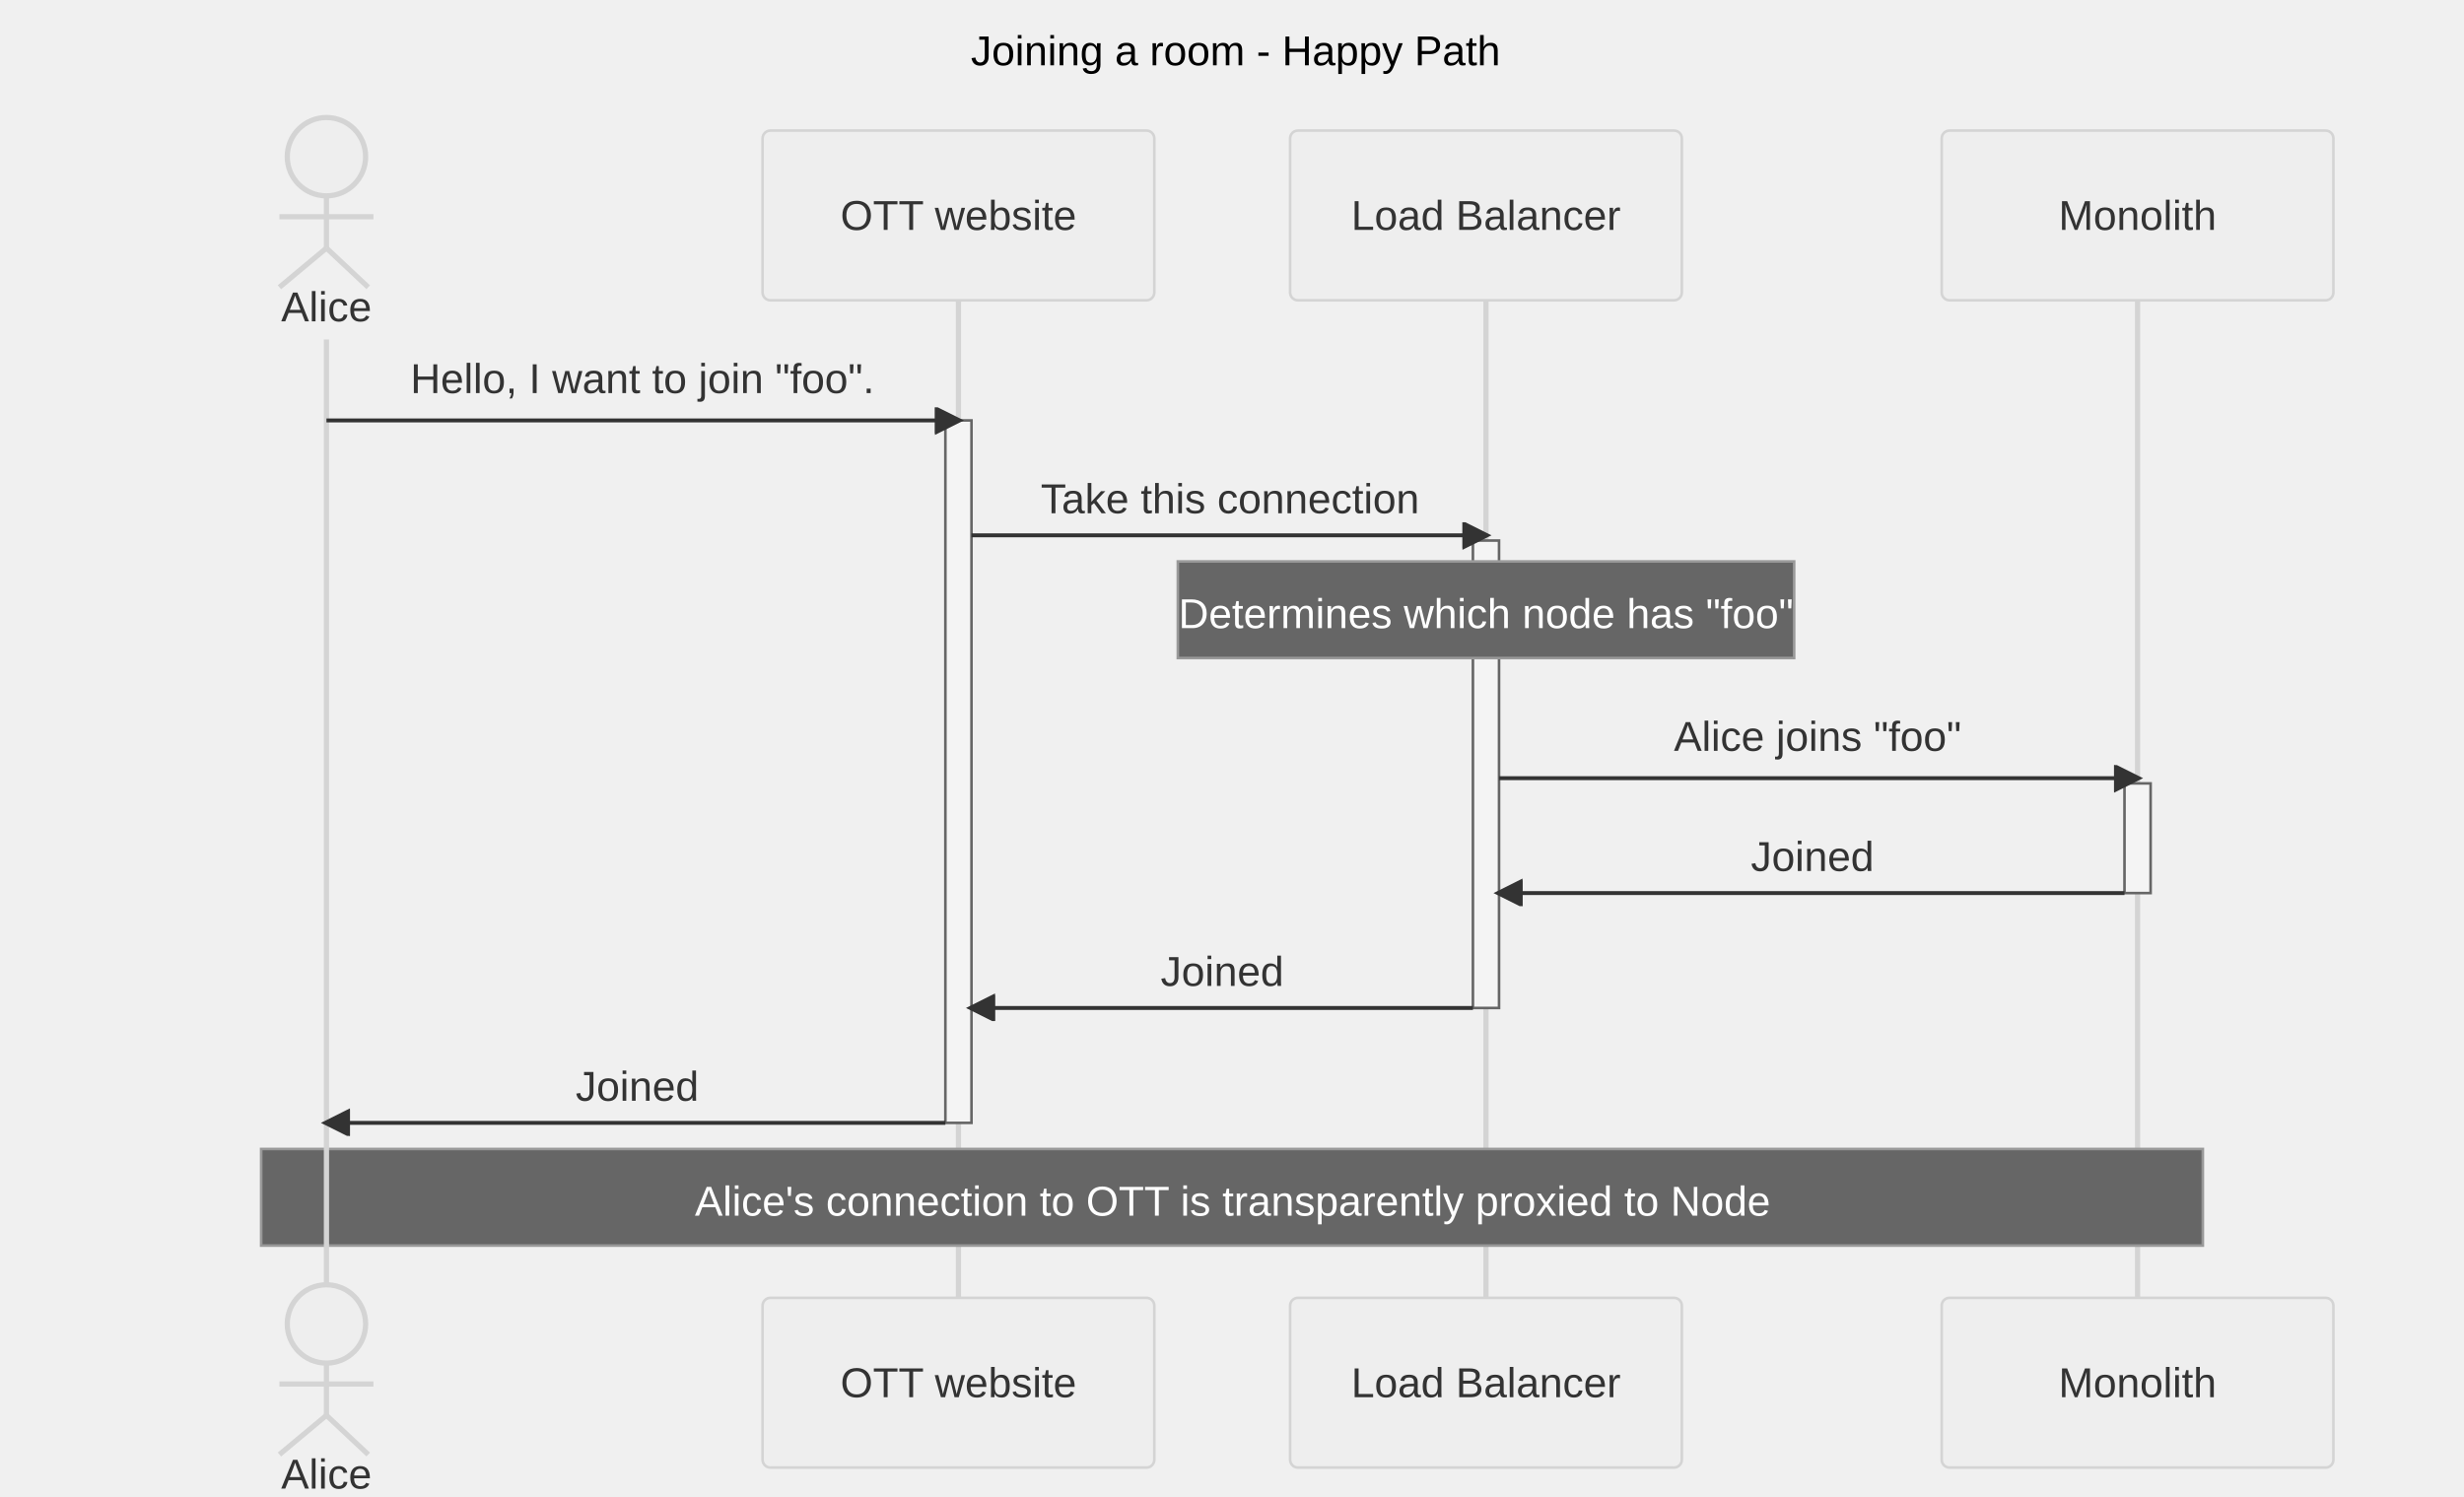
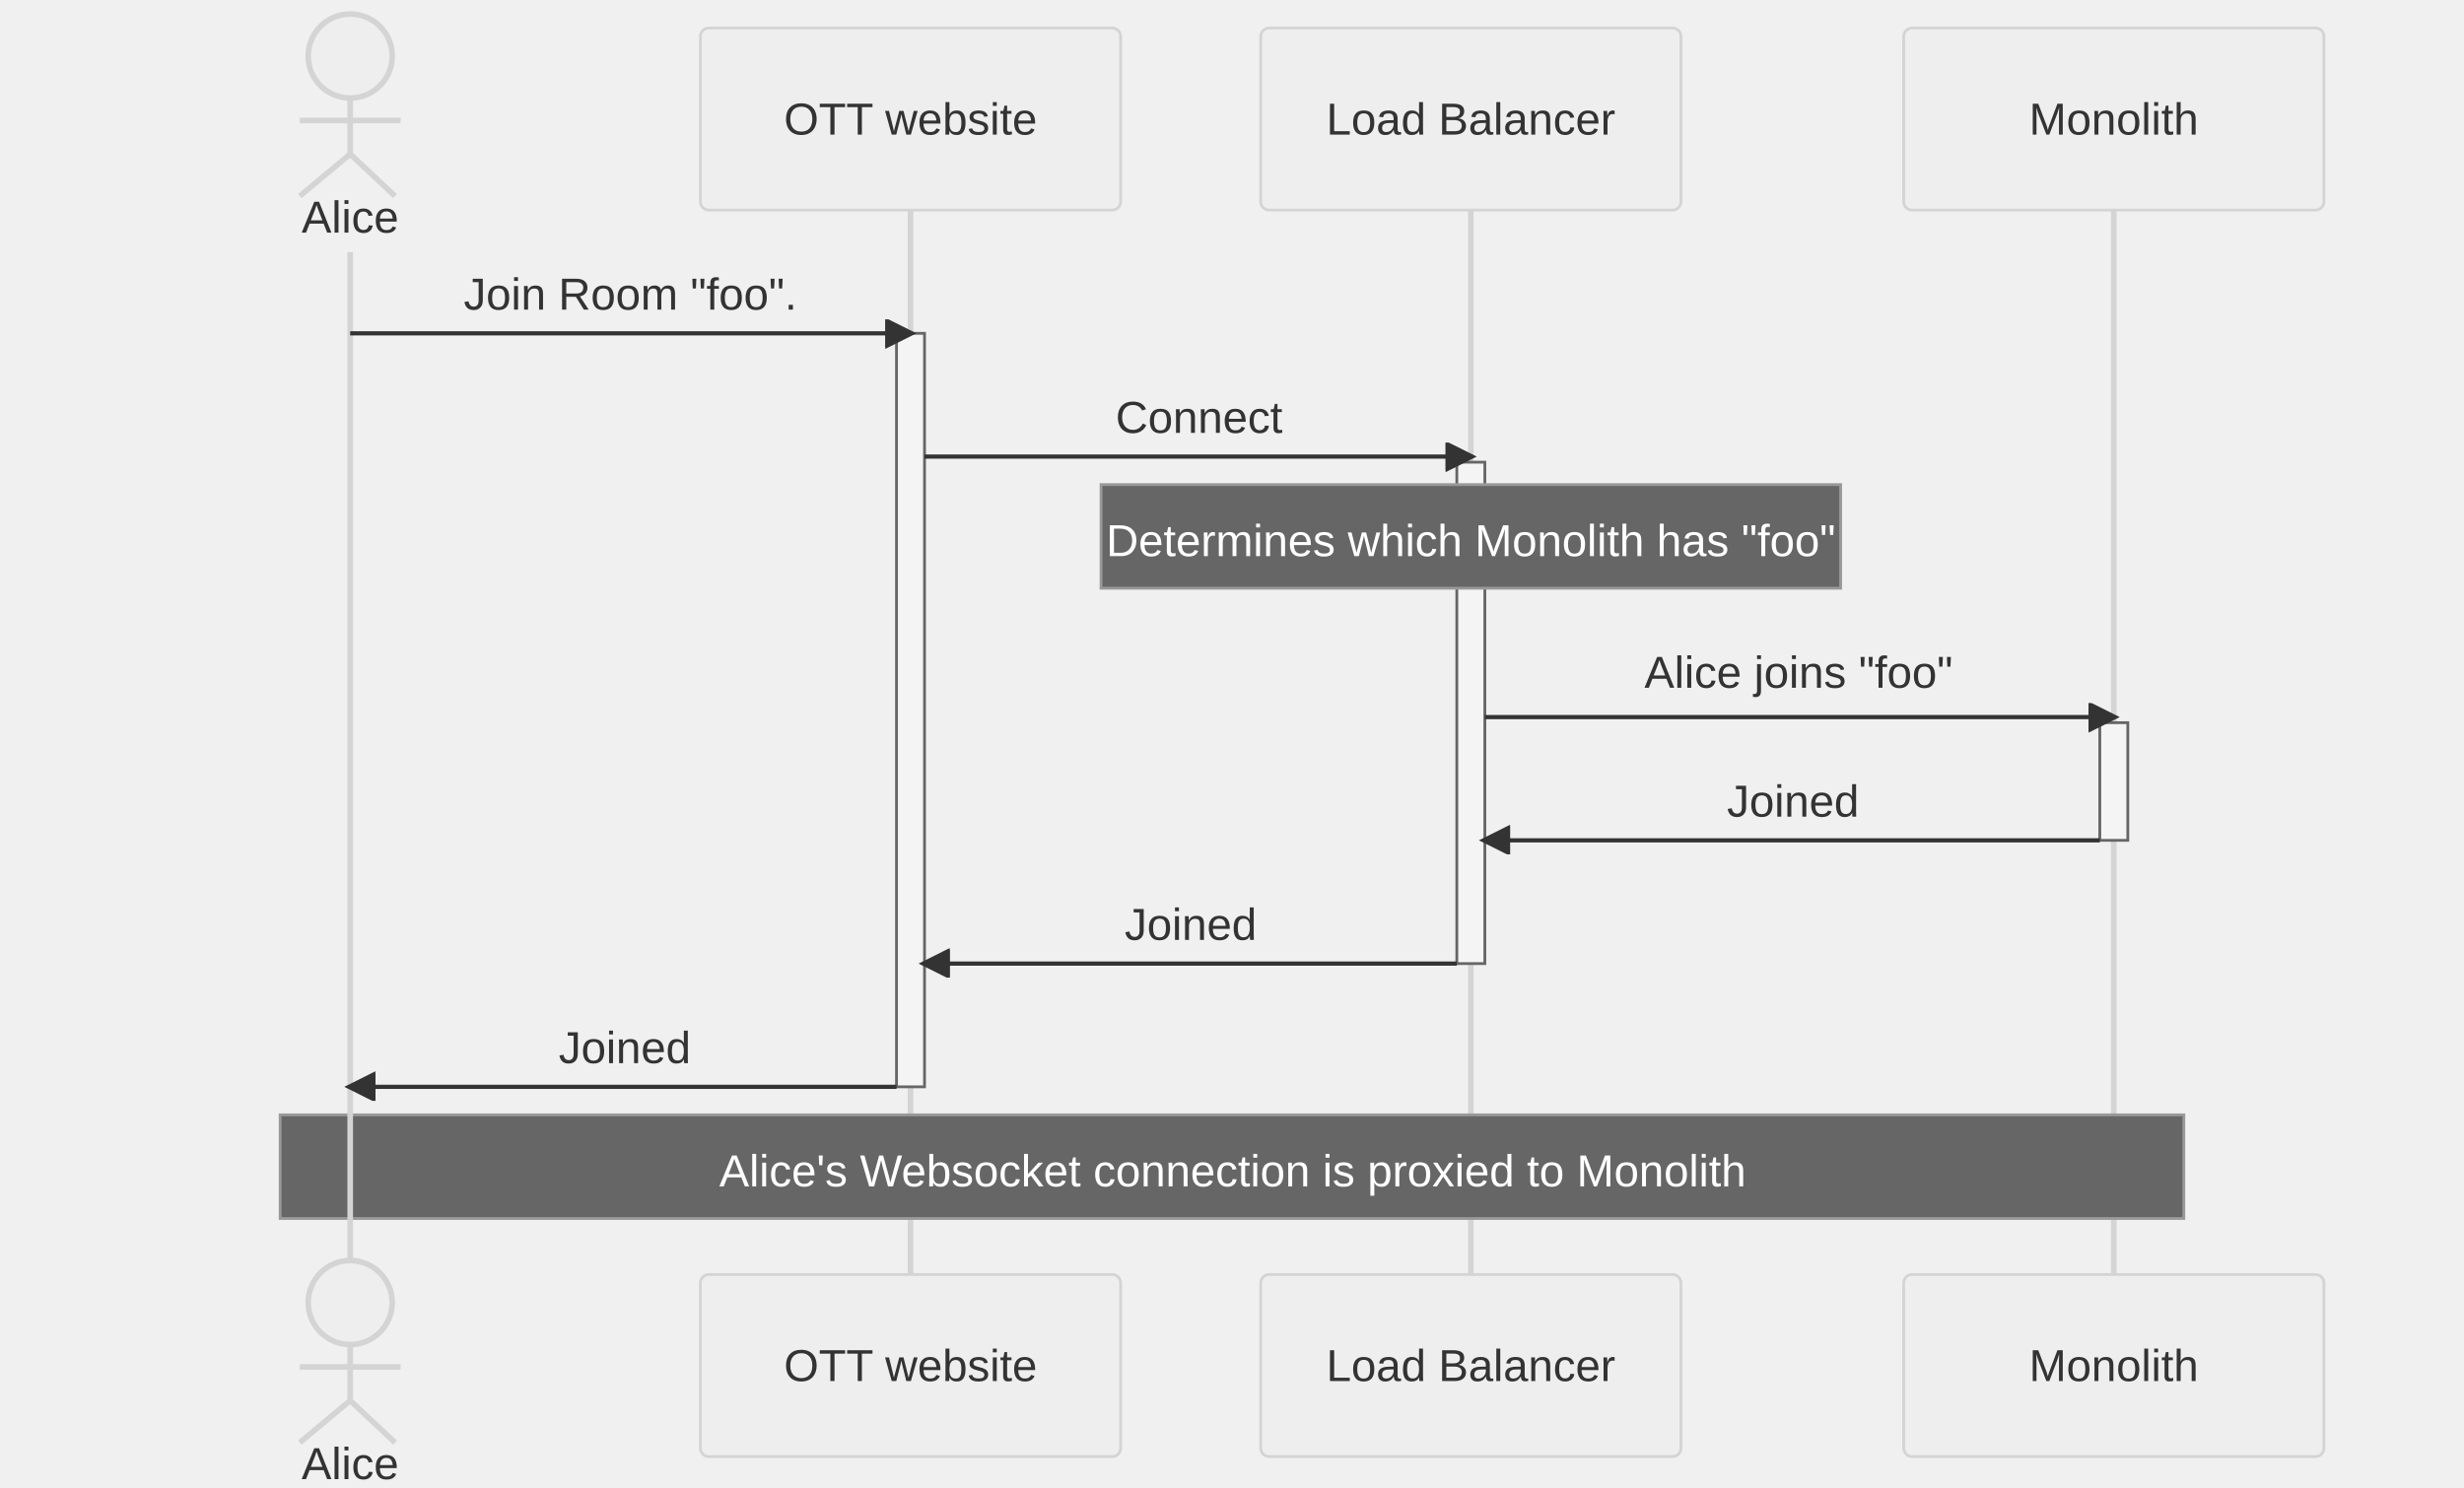
- <svg xmlns="http://www.w3.org/2000/svg" aria-labelledby="chart-title-my-svg" aria-roledescription="sequence" role="graphics-document document" viewBox="-50 -50 943.5 573" style="max-width: 943.5px; background-color: white;" width="100%" id="my-svg">
+ <svg xmlns="http://www.w3.org/2000/svg" aria-roledescription="sequence" role="graphics-document document" viewBox="-50 -10 879.5 531" style="max-width: 879.5px; background-color: white;" width="100%" id="my-svg">
  <g>
-     <rect class="actor" ry="3" rx="3" height="65" width="150" stroke="#666" fill="#eaeaea" y="447" x="693.5" />
-     <text style="text-anchor: middle; font-size: 16px; font-weight: 400;" class="actor" alignment-baseline="central" dominant-baseline="central" y="479.5" x="768.5">
-       <tspan dy="0" x="768.5">Monolith</tspan>
+     <rect class="actor" ry="3" rx="3" height="65" width="150" stroke="#666" fill="#eaeaea" y="445" x="629.5" />
+     <text style="text-anchor: middle; font-size: 16px; font-weight: 400;" class="actor" alignment-baseline="central" dominant-baseline="central" y="477.5" x="704.5">
+       <tspan dy="0" x="704.5">Monolith</tspan>
    </text>
  </g>
  <g>
-     <rect class="actor" ry="3" rx="3" height="65" width="150" stroke="#666" fill="#eaeaea" y="447" x="444" />
-     <text style="text-anchor: middle; font-size: 16px; font-weight: 400;" class="actor" alignment-baseline="central" dominant-baseline="central" y="479.5" x="519">
-       <tspan dy="0" x="519">Load Balancer</tspan>
+     <rect class="actor" ry="3" rx="3" height="65" width="150" stroke="#666" fill="#eaeaea" y="445" x="400" />
+     <text style="text-anchor: middle; font-size: 16px; font-weight: 400;" class="actor" alignment-baseline="central" dominant-baseline="central" y="477.5" x="475">
+       <tspan dy="0" x="475">Load Balancer</tspan>
    </text>
  </g>
  <g>
-     <rect class="actor" ry="3" rx="3" height="65" width="150" stroke="#666" fill="#eaeaea" y="447" x="242" />
-     <text style="text-anchor: middle; font-size: 16px; font-weight: 400;" class="actor" alignment-baseline="central" dominant-baseline="central" y="479.5" x="317">
-       <tspan dy="0" x="317">OTT website</tspan>
+     <rect class="actor" ry="3" rx="3" height="65" width="150" stroke="#666" fill="#eaeaea" y="445" x="200" />
+     <text style="text-anchor: middle; font-size: 16px; font-weight: 400;" class="actor" alignment-baseline="central" dominant-baseline="central" y="477.5" x="275">
+       <tspan dy="0" x="275">OTT website</tspan>
    </text>
  </g>
  <g>
-     <line stroke="#999" stroke-width="0.5px" class="200" y2="447" x2="768.5" y1="5" x1="768.5" id="actor3" />
+     <line stroke="#999" stroke-width="0.5px" class="200" y2="445" x2="704.5" y1="5" x1="704.5" id="actor3" />
    <g id="root-3">
-       <rect class="actor" ry="3" rx="3" height="65" width="150" stroke="#666" fill="#eaeaea" y="0" x="693.5" />
-       <text style="text-anchor: middle; font-size: 16px; font-weight: 400;" class="actor" alignment-baseline="central" dominant-baseline="central" y="32.5" x="768.5">
-         <tspan dy="0" x="768.5">Monolith</tspan>
+       <rect class="actor" ry="3" rx="3" height="65" width="150" stroke="#666" fill="#eaeaea" y="0" x="629.5" />
+       <text style="text-anchor: middle; font-size: 16px; font-weight: 400;" class="actor" alignment-baseline="central" dominant-baseline="central" y="32.5" x="704.5">
+         <tspan dy="0" x="704.5">Monolith</tspan>
      </text>
    </g>
  </g>
  <g>
-     <line stroke="#999" stroke-width="0.5px" class="200" y2="447" x2="519" y1="5" x1="519" id="actor2" />
+     <line stroke="#999" stroke-width="0.5px" class="200" y2="445" x2="475" y1="5" x1="475" id="actor2" />
    <g id="root-2">
-       <rect class="actor" ry="3" rx="3" height="65" width="150" stroke="#666" fill="#eaeaea" y="0" x="444" />
-       <text style="text-anchor: middle; font-size: 16px; font-weight: 400;" class="actor" alignment-baseline="central" dominant-baseline="central" y="32.5" x="519">
-         <tspan dy="0" x="519">Load Balancer</tspan>
+       <rect class="actor" ry="3" rx="3" height="65" width="150" stroke="#666" fill="#eaeaea" y="0" x="400" />
+       <text style="text-anchor: middle; font-size: 16px; font-weight: 400;" class="actor" alignment-baseline="central" dominant-baseline="central" y="32.5" x="475">
+         <tspan dy="0" x="475">Load Balancer</tspan>
      </text>
    </g>
  </g>
  <g>
-     <line stroke="#999" stroke-width="0.5px" class="200" y2="447" x2="317" y1="5" x1="317" id="actor1" />
+     <line stroke="#999" stroke-width="0.5px" class="200" y2="445" x2="275" y1="5" x1="275" id="actor1" />
    <g id="root-1">
-       <rect class="actor" ry="3" rx="3" height="65" width="150" stroke="#666" fill="#eaeaea" y="0" x="242" />
-       <text style="text-anchor: middle; font-size: 16px; font-weight: 400;" class="actor" alignment-baseline="central" dominant-baseline="central" y="32.5" x="317">
-         <tspan dy="0" x="317">OTT website</tspan>
+       <rect class="actor" ry="3" rx="3" height="65" width="150" stroke="#666" fill="#eaeaea" y="0" x="200" />
+       <text style="text-anchor: middle; font-size: 16px; font-weight: 400;" class="actor" alignment-baseline="central" dominant-baseline="central" y="32.5" x="275">
+         <tspan dy="0" x="275">OTT website</tspan>
      </text>
    </g>
  </g>
  <style>#my-svg{font-family:"trebuchet ms",verdana,arial,sans-serif;font-size:16px;fill:#000000;}#my-svg .error-icon{fill:#552222;}#my-svg .error-text{fill:#552222;stroke:#552222;}#my-svg .edge-thickness-normal{stroke-width:2px;}#my-svg .edge-thickness-thick{stroke-width:3.5px;}#my-svg .edge-pattern-solid{stroke-dasharray:0;}#my-svg .edge-pattern-dashed{stroke-dasharray:3;}#my-svg .edge-pattern-dotted{stroke-dasharray:2;}#my-svg .marker{fill:#666;stroke:#666;}#my-svg .marker.cross{stroke:#666;}#my-svg svg{font-family:"trebuchet ms",verdana,arial,sans-serif;font-size:16px;}#my-svg .actor{stroke:hsl(0, 0%, 83%);fill:#eee;}#my-svg text.actor&gt;tspan{fill:#333;stroke:none;}#my-svg .actor-line{stroke:#666;}#my-svg .messageLine0{stroke-width:1.5;stroke-dasharray:none;stroke:#333;}#my-svg .messageLine1{stroke-width:1.5;stroke-dasharray:2,2;stroke:#333;}#my-svg #arrowhead path{fill:#333;stroke:#333;}#my-svg .sequenceNumber{fill:white;}#my-svg #sequencenumber{fill:#333;}#my-svg #crosshead path{fill:#333;stroke:#333;}#my-svg .messageText{fill:#333;stroke:none;}#my-svg .labelBox{stroke:hsl(0, 0%, 83%);fill:#eee;}#my-svg .labelText,#my-svg .labelText&gt;tspan{fill:#333;stroke:none;}#my-svg .loopText,#my-svg .loopText&gt;tspan{fill:#333;stroke:none;}#my-svg .loopLine{stroke-width:2px;stroke-dasharray:2,2;stroke:hsl(0, 0%, 83%);fill:hsl(0, 0%, 83%);}#my-svg .note{stroke:#999;fill:#666;}#my-svg .noteText,#my-svg .noteText&gt;tspan{fill:#fff;stroke:none;}#my-svg .activation0{fill:#f4f4f4;stroke:#666;}#my-svg .activation1{fill:#f4f4f4;stroke:#666;}#my-svg .activation2{fill:#f4f4f4;stroke:#666;}#my-svg .actorPopupMenu{position:absolute;}#my-svg .actorPopupMenuPanel{position:absolute;fill:#eee;box-shadow:0px 8px 16px 0px rgba(0,0,0,0.2);filter:drop-shadow(3px 5px 2px rgb(0 0 0 / 0.4));}#my-svg .actor-man line{stroke:hsl(0, 0%, 83%);fill:#eee;}#my-svg .actor-man circle,#my-svg line{stroke:hsl(0, 0%, 83%);fill:#eee;stroke-width:2px;}#my-svg :root{--mermaid-font-family:"trebuchet ms",verdana,arial,sans-serif;}</style>
  <g />
  <defs>
    <symbol height="24" width="24" id="computer">
      <path d="M2 2v13h20v-13h-20zm18 11h-16v-9h16v9zm-10.228 6l.466-1h3.524l.467 1h-4.457zm14.228 3h-24l2-6h2.104l-1.33 4h18.45l-1.297-4h2.073l2 6zm-5-10h-14v-7h14v7z" transform="scale(.5)" />
    </symbol>
  </defs>
  <defs>
    <symbol clip-rule="evenodd" fill-rule="evenodd" id="database">
      <path d="M12.258.001l.256.004.255.005.253.008.251.01.249.012.247.015.246.016.242.019.241.02.239.023.236.024.233.027.231.028.229.031.225.032.223.034.22.036.217.038.214.04.211.041.208.043.205.045.201.046.198.048.194.05.191.051.187.053.183.054.18.056.175.057.172.059.168.06.163.061.16.063.155.064.15.066.074.033.073.033.071.034.07.034.069.035.068.035.067.035.066.035.064.036.064.036.062.036.06.036.06.037.058.037.058.037.055.038.055.038.053.038.052.038.051.039.05.039.048.039.047.039.045.04.044.04.043.04.041.04.04.041.039.041.037.041.036.041.034.041.033.042.032.042.03.042.029.042.027.042.026.043.024.043.023.043.021.043.02.043.018.044.017.043.015.044.013.044.012.044.011.045.009.044.007.045.006.045.004.045.002.045.001.045v17l-.001.045-.002.045-.004.045-.006.045-.007.045-.009.044-.011.045-.012.044-.013.044-.015.044-.017.043-.018.044-.02.043-.021.043-.023.043-.024.043-.026.043-.027.042-.029.042-.03.042-.032.042-.033.042-.034.041-.036.041-.037.041-.039.041-.04.041-.041.04-.043.04-.044.04-.045.04-.047.039-.048.039-.05.039-.051.039-.052.038-.053.038-.055.038-.055.038-.058.037-.058.037-.06.037-.06.036-.062.036-.064.036-.064.036-.066.035-.067.035-.068.035-.069.035-.07.034-.071.034-.073.033-.074.033-.15.066-.155.064-.16.063-.163.061-.168.06-.172.059-.175.057-.18.056-.183.054-.187.053-.191.051-.194.05-.198.048-.201.046-.205.045-.208.043-.211.041-.214.04-.217.038-.22.036-.223.034-.225.032-.229.031-.231.028-.233.027-.236.024-.239.023-.241.02-.242.019-.246.016-.247.015-.249.012-.251.01-.253.008-.255.005-.256.004-.258.001-.258-.001-.256-.004-.255-.005-.253-.008-.251-.01-.249-.012-.247-.015-.245-.016-.243-.019-.241-.02-.238-.023-.236-.024-.234-.027-.231-.028-.228-.031-.226-.032-.223-.034-.22-.036-.217-.038-.214-.04-.211-.041-.208-.043-.204-.045-.201-.046-.198-.048-.195-.05-.19-.051-.187-.053-.184-.054-.179-.056-.176-.057-.172-.059-.167-.06-.164-.061-.159-.063-.155-.064-.151-.066-.074-.033-.072-.033-.072-.034-.07-.034-.069-.035-.068-.035-.067-.035-.066-.035-.064-.036-.063-.036-.062-.036-.061-.036-.06-.037-.058-.037-.057-.037-.056-.038-.055-.038-.053-.038-.052-.038-.051-.039-.049-.039-.049-.039-.046-.039-.046-.04-.044-.04-.043-.04-.041-.04-.04-.041-.039-.041-.037-.041-.036-.041-.034-.041-.033-.042-.032-.042-.03-.042-.029-.042-.027-.042-.026-.043-.024-.043-.023-.043-.021-.043-.02-.043-.018-.044-.017-.043-.015-.044-.013-.044-.012-.044-.011-.045-.009-.044-.007-.045-.006-.045-.004-.045-.002-.045-.001-.045v-17l.001-.045.002-.045.004-.045.006-.045.007-.045.009-.044.011-.045.012-.044.013-.044.015-.044.017-.043.018-.044.02-.043.021-.043.023-.043.024-.043.026-.043.027-.042.029-.042.03-.042.032-.042.033-.042.034-.041.036-.041.037-.041.039-.041.04-.041.041-.04.043-.04.044-.04.046-.04.046-.039.049-.039.049-.039.051-.039.052-.038.053-.038.055-.038.056-.038.057-.037.058-.037.06-.037.061-.036.062-.036.063-.036.064-.036.066-.035.067-.035.068-.035.069-.035.07-.034.072-.034.072-.033.074-.033.151-.066.155-.064.159-.063.164-.061.167-.06.172-.059.176-.057.179-.056.184-.054.187-.053.19-.051.195-.05.198-.048.201-.046.204-.045.208-.043.211-.041.214-.04.217-.038.22-.036.223-.034.226-.032.228-.031.231-.028.234-.027.236-.024.238-.023.241-.02.243-.019.245-.016.247-.015.249-.012.251-.01.253-.008.255-.005.256-.004.258-.001.258.001zm-9.258 20.499v.01l.001.021.003.021.004.022.005.021.006.022.007.022.009.023.01.022.011.023.012.023.013.023.015.023.016.024.017.023.018.024.019.024.021.024.022.025.023.024.024.025.052.049.056.05.061.051.066.051.07.051.075.051.079.052.084.052.088.052.092.052.097.052.102.051.105.052.11.052.114.051.119.051.123.051.127.05.131.05.135.05.139.048.144.049.147.047.152.047.155.047.16.045.163.045.167.043.171.043.176.041.178.041.183.039.187.039.19.037.194.035.197.035.202.033.204.031.209.03.212.029.216.027.219.025.222.024.226.021.23.02.233.018.236.016.24.015.243.012.246.01.249.008.253.005.256.004.259.001.26-.001.257-.004.254-.005.25-.008.247-.011.244-.012.241-.014.237-.016.233-.018.231-.021.226-.021.224-.024.22-.026.216-.027.212-.028.21-.031.205-.031.202-.034.198-.034.194-.036.191-.037.187-.039.183-.04.179-.04.175-.042.172-.043.168-.044.163-.045.16-.046.155-.046.152-.047.148-.048.143-.049.139-.049.136-.05.131-.05.126-.05.123-.051.118-.052.114-.051.11-.052.106-.052.101-.052.096-.052.092-.052.088-.053.083-.051.079-.052.074-.052.07-.051.065-.051.06-.051.056-.05.051-.05.023-.024.023-.025.021-.024.02-.024.019-.024.018-.024.017-.024.015-.023.014-.024.013-.023.012-.023.01-.023.01-.022.008-.022.006-.022.006-.022.004-.022.004-.021.001-.021.001-.021v-4.127l-.077.055-.08.053-.083.054-.085.053-.087.052-.09.052-.093.051-.095.05-.097.05-.1.049-.102.049-.105.048-.106.047-.109.047-.111.046-.114.045-.115.045-.118.044-.12.043-.122.042-.124.042-.126.041-.128.04-.13.04-.132.038-.134.038-.135.037-.138.037-.139.035-.142.035-.143.034-.144.033-.147.032-.148.031-.15.03-.151.03-.153.029-.154.027-.156.027-.158.026-.159.025-.161.024-.162.023-.163.022-.165.021-.166.02-.167.019-.169.018-.169.017-.171.016-.173.015-.173.014-.175.013-.175.012-.177.011-.178.01-.179.008-.179.008-.181.006-.182.005-.182.004-.184.003-.184.002h-.37l-.184-.002-.184-.003-.182-.004-.182-.005-.181-.006-.179-.008-.179-.008-.178-.01-.176-.011-.176-.012-.175-.013-.173-.014-.172-.015-.171-.016-.17-.017-.169-.018-.167-.019-.166-.02-.165-.021-.163-.022-.162-.023-.161-.024-.159-.025-.157-.026-.156-.027-.155-.027-.153-.029-.151-.03-.15-.03-.148-.031-.146-.032-.145-.033-.143-.034-.141-.035-.14-.035-.137-.037-.136-.037-.134-.038-.132-.038-.13-.04-.128-.04-.126-.041-.124-.042-.122-.042-.12-.044-.117-.043-.116-.045-.113-.045-.112-.046-.109-.047-.106-.047-.105-.048-.102-.049-.1-.049-.097-.05-.095-.05-.093-.052-.09-.051-.087-.052-.085-.053-.083-.054-.08-.054-.077-.054v4.127zm0-5.654v.011l.001.021.003.021.004.021.005.022.006.022.007.022.009.022.01.022.011.023.012.023.013.023.015.024.016.023.017.024.018.024.019.024.021.024.022.024.023.025.024.024.052.05.056.05.061.05.066.051.07.051.075.052.079.051.084.052.088.052.092.052.097.052.102.052.105.052.11.051.114.051.119.052.123.05.127.051.131.05.135.049.139.049.144.048.147.048.152.047.155.046.16.045.163.045.167.044.171.042.176.042.178.04.183.04.187.038.19.037.194.036.197.034.202.033.204.032.209.03.212.028.216.027.219.025.222.024.226.022.23.02.233.018.236.016.24.014.243.012.246.01.249.008.253.006.256.003.259.001.26-.001.257-.003.254-.006.25-.008.247-.01.244-.012.241-.015.237-.016.233-.018.231-.02.226-.022.224-.024.22-.025.216-.027.212-.029.21-.03.205-.032.202-.033.198-.035.194-.036.191-.037.187-.039.183-.039.179-.041.175-.042.172-.043.168-.044.163-.045.16-.045.155-.047.152-.047.148-.048.143-.048.139-.05.136-.049.131-.05.126-.051.123-.051.118-.051.114-.052.11-.052.106-.052.101-.052.096-.052.092-.052.088-.052.083-.052.079-.052.074-.051.07-.052.065-.051.06-.05.056-.051.051-.049.023-.025.023-.024.021-.025.02-.024.019-.024.018-.024.017-.024.015-.023.014-.023.013-.024.012-.022.01-.023.01-.023.008-.022.006-.022.006-.022.004-.021.004-.022.001-.021.001-.021v-4.139l-.077.054-.08.054-.083.054-.085.052-.087.053-.09.051-.093.051-.095.051-.097.05-.1.049-.102.049-.105.048-.106.047-.109.047-.111.046-.114.045-.115.044-.118.044-.12.044-.122.042-.124.042-.126.041-.128.04-.13.039-.132.039-.134.038-.135.037-.138.036-.139.036-.142.035-.143.033-.144.033-.147.033-.148.031-.15.03-.151.03-.153.028-.154.028-.156.027-.158.026-.159.025-.161.024-.162.023-.163.022-.165.021-.166.02-.167.019-.169.018-.169.017-.171.016-.173.015-.173.014-.175.013-.175.012-.177.011-.178.009-.179.009-.179.007-.181.007-.182.005-.182.004-.184.003-.184.002h-.37l-.184-.002-.184-.003-.182-.004-.182-.005-.181-.007-.179-.007-.179-.009-.178-.009-.176-.011-.176-.012-.175-.013-.173-.014-.172-.015-.171-.016-.17-.017-.169-.018-.167-.019-.166-.02-.165-.021-.163-.022-.162-.023-.161-.024-.159-.025-.157-.026-.156-.027-.155-.028-.153-.028-.151-.03-.15-.03-.148-.031-.146-.033-.145-.033-.143-.033-.141-.035-.14-.036-.137-.036-.136-.037-.134-.038-.132-.039-.13-.039-.128-.04-.126-.041-.124-.042-.122-.043-.12-.043-.117-.044-.116-.044-.113-.046-.112-.046-.109-.046-.106-.047-.105-.048-.102-.049-.1-.049-.097-.05-.095-.051-.093-.051-.09-.051-.087-.053-.085-.052-.083-.054-.08-.054-.077-.054v4.139zm0-5.666v.011l.001.02.003.022.004.021.005.022.006.021.007.022.009.023.01.022.011.023.012.023.013.023.015.023.016.024.017.024.018.023.019.024.021.025.022.024.023.024.024.025.052.05.056.05.061.05.066.051.07.051.075.052.079.051.084.052.088.052.092.052.097.052.102.052.105.051.11.052.114.051.119.051.123.051.127.05.131.05.135.05.139.049.144.048.147.048.152.047.155.046.16.045.163.045.167.043.171.043.176.042.178.04.183.04.187.038.19.037.194.036.197.034.202.033.204.032.209.03.212.028.216.027.219.025.222.024.226.021.23.02.233.018.236.017.24.014.243.012.246.01.249.008.253.006.256.003.259.001.26-.001.257-.003.254-.006.25-.008.247-.01.244-.013.241-.014.237-.016.233-.018.231-.02.226-.022.224-.024.22-.025.216-.027.212-.029.21-.03.205-.032.202-.033.198-.035.194-.036.191-.037.187-.039.183-.039.179-.041.175-.042.172-.043.168-.044.163-.045.16-.045.155-.047.152-.047.148-.048.143-.049.139-.049.136-.049.131-.051.126-.05.123-.051.118-.052.114-.051.11-.052.106-.052.101-.052.096-.052.092-.052.088-.052.083-.052.079-.052.074-.052.07-.051.065-.051.06-.051.056-.05.051-.049.023-.025.023-.025.021-.024.02-.024.019-.024.018-.024.017-.024.015-.023.014-.024.013-.023.012-.023.01-.022.01-.023.008-.022.006-.022.006-.022.004-.022.004-.021.001-.021.001-.021v-4.153l-.077.054-.08.054-.083.053-.085.053-.087.053-.09.051-.093.051-.095.051-.097.05-.1.049-.102.048-.105.048-.106.048-.109.046-.111.046-.114.046-.115.044-.118.044-.12.043-.122.043-.124.042-.126.041-.128.04-.13.039-.132.039-.134.038-.135.037-.138.036-.139.036-.142.034-.143.034-.144.033-.147.032-.148.032-.15.03-.151.03-.153.028-.154.028-.156.027-.158.026-.159.024-.161.024-.162.023-.163.023-.165.021-.166.02-.167.019-.169.018-.169.017-.171.016-.173.015-.173.014-.175.013-.175.012-.177.01-.178.01-.179.009-.179.007-.181.006-.182.006-.182.004-.184.003-.184.001-.185.001-.185-.001-.184-.001-.184-.003-.182-.004-.182-.006-.181-.006-.179-.007-.179-.009-.178-.01-.176-.01-.176-.012-.175-.013-.173-.014-.172-.015-.171-.016-.17-.017-.169-.018-.167-.019-.166-.02-.165-.021-.163-.023-.162-.023-.161-.024-.159-.024-.157-.026-.156-.027-.155-.028-.153-.028-.151-.03-.15-.03-.148-.032-.146-.032-.145-.033-.143-.034-.141-.034-.14-.036-.137-.036-.136-.037-.134-.038-.132-.039-.13-.039-.128-.041-.126-.041-.124-.041-.122-.043-.12-.043-.117-.044-.116-.044-.113-.046-.112-.046-.109-.046-.106-.048-.105-.048-.102-.048-.1-.05-.097-.049-.095-.051-.093-.051-.09-.052-.087-.052-.085-.053-.083-.053-.08-.054-.077-.054v4.153zm8.74-8.179l-.257.004-.254.005-.25.008-.247.011-.244.012-.241.014-.237.016-.233.018-.231.021-.226.022-.224.023-.22.026-.216.027-.212.028-.21.031-.205.032-.202.033-.198.034-.194.036-.191.038-.187.038-.183.04-.179.041-.175.042-.172.043-.168.043-.163.045-.16.046-.155.046-.152.048-.148.048-.143.048-.139.049-.136.05-.131.05-.126.051-.123.051-.118.051-.114.052-.11.052-.106.052-.101.052-.096.052-.092.052-.088.052-.083.052-.079.052-.074.051-.07.052-.065.051-.06.05-.056.05-.051.05-.023.025-.023.024-.021.024-.02.025-.019.024-.018.024-.017.023-.015.024-.014.023-.013.023-.012.023-.01.023-.01.022-.008.022-.006.023-.006.021-.004.022-.004.021-.001.021-.001.021.001.021.001.021.004.021.004.022.006.021.006.023.008.022.01.022.01.023.012.023.013.023.014.023.015.024.017.023.018.024.019.024.02.025.021.024.023.024.023.025.051.05.056.05.06.05.065.051.07.052.074.051.079.052.083.052.088.052.092.052.096.052.101.052.106.052.11.052.114.052.118.051.123.051.126.051.131.05.136.05.139.049.143.048.148.048.152.048.155.046.16.046.163.045.168.043.172.043.175.042.179.041.183.04.187.038.191.038.194.036.198.034.202.033.205.032.21.031.212.028.216.027.22.026.224.023.226.022.231.021.233.018.237.016.241.014.244.012.247.011.25.008.254.005.257.004.26.001.26-.001.257-.004.254-.005.25-.008.247-.011.244-.012.241-.014.237-.016.233-.018.231-.021.226-.022.224-.023.22-.026.216-.027.212-.028.21-.031.205-.032.202-.033.198-.034.194-.036.191-.038.187-.038.183-.04.179-.041.175-.042.172-.043.168-.043.163-.045.16-.046.155-.046.152-.048.148-.048.143-.048.139-.049.136-.05.131-.05.126-.051.123-.051.118-.051.114-.052.11-.052.106-.052.101-.052.096-.052.092-.052.088-.052.083-.052.079-.052.074-.051.07-.052.065-.051.06-.05.056-.05.051-.05.023-.025.023-.024.021-.024.02-.025.019-.024.018-.024.017-.023.015-.024.014-.023.013-.023.012-.023.01-.023.01-.022.008-.022.006-.023.006-.021.004-.022.004-.021.001-.021.001-.021-.001-.021-.001-.021-.004-.021-.004-.022-.006-.021-.006-.023-.008-.022-.01-.022-.01-.023-.012-.023-.013-.023-.014-.023-.015-.024-.017-.023-.018-.024-.019-.024-.02-.025-.021-.024-.023-.024-.023-.025-.051-.05-.056-.05-.06-.05-.065-.051-.07-.052-.074-.051-.079-.052-.083-.052-.088-.052-.092-.052-.096-.052-.101-.052-.106-.052-.11-.052-.114-.052-.118-.051-.123-.051-.126-.051-.131-.05-.136-.05-.139-.049-.143-.048-.148-.048-.152-.048-.155-.046-.16-.046-.163-.045-.168-.043-.172-.043-.175-.042-.179-.041-.183-.04-.187-.038-.191-.038-.194-.036-.198-.034-.202-.033-.205-.032-.21-.031-.212-.028-.216-.027-.22-.026-.224-.023-.226-.022-.231-.021-.233-.018-.237-.016-.241-.014-.244-.012-.247-.011-.25-.008-.254-.005-.257-.004-.26-.001-.26.001z" transform="scale(.5)" />
    </symbol>
  </defs>
  <defs>
    <symbol height="24" width="24" id="clock">
      <path d="M12 2c5.514 0 10 4.486 10 10s-4.486 10-10 10-10-4.486-10-10 4.486-10 10-10zm0-2c-6.627 0-12 5.373-12 12s5.373 12 12 12 12-5.373 12-12-5.373-12-12-12zm5.848 12.459c.202.038.202.333.001.372-1.907.361-6.045 1.111-6.547 1.111-.719 0-1.301-.582-1.301-1.301 0-.512.77-5.447 1.125-7.445.034-.192.312-.181.343.014l.985 6.238 5.394 1.011z" transform="scale(.5)" />
    </symbol>
  </defs>
  <defs>
    <marker orient="auto" markerHeight="12" markerWidth="12" markerUnits="userSpaceOnUse" refY="5" refX="9" id="arrowhead">
      <path d="M 0 0 L 10 5 L 0 10 z" />
    </marker>
  </defs>
  <defs>
    <marker refY="5" refX="4" orient="auto" markerHeight="8" markerWidth="15" id="crosshead">
      <path style="stroke-dasharray: 0, 0;" d="M 1,2 L 6,7 M 6,2 L 1,7" stroke-width="1pt" stroke="#000000" fill="none" />
    </marker>
  </defs>
  <defs>
    <marker orient="auto" markerHeight="28" markerWidth="20" refY="7" refX="18" id="filled-head">
      <path d="M 18,7 L9,13 L14,7 L9,1 Z" />
    </marker>
  </defs>
  <defs>
    <marker orient="auto" markerHeight="40" markerWidth="60" refY="15" refX="15" id="sequencenumber">
      <circle r="6" cy="15" cx="15" />
    </marker>
  </defs>
  <g>
-     <rect class="activation0" ry="0" rx="0" height="269" width="10" stroke="#666" fill="#EDF2AE" y="111" x="312" />
+     <rect class="activation0" ry="0" rx="0" height="269" width="10" stroke="#666" fill="#EDF2AE" y="109" x="270" />
  </g>
  <g>
-     <rect class="activation0" ry="0" rx="0" height="179" width="10" stroke="#666" fill="#EDF2AE" y="157" x="514" />
+     <rect class="activation0" ry="0" rx="0" height="179" width="10" stroke="#666" fill="#EDF2AE" y="155" x="470" />
  </g>
  <g>
-     <rect class="note" ry="0" rx="0" height="37" width="236" stroke="#666" fill="#EDF2AE" y="165" x="401" />
-     <text style="font-size: 16px; font-weight: 400;" dy="1em" class="noteText" alignment-baseline="middle" dominant-baseline="middle" text-anchor="middle" y="170" x="519">
-       <tspan x="519">Determines which node has "foo"</tspan>
+     <rect class="note" ry="0" rx="0" height="37" width="264" stroke="#666" fill="#EDF2AE" y="163" x="343" />
+     <text style="font-size: 16px; font-weight: 400;" dy="1em" class="noteText" alignment-baseline="middle" dominant-baseline="middle" text-anchor="middle" y="168" x="475">
+       <tspan x="475">Determines which Monolith has "foo"</tspan>
    </text>
  </g>
  <g>
-     <rect class="activation0" ry="0" rx="0" height="42" width="10" stroke="#666" fill="#EDF2AE" y="250" x="763.5" />
+     <rect class="activation0" ry="0" rx="0" height="42" width="10" stroke="#666" fill="#EDF2AE" y="248" x="699.5" />
  </g>
  <g>
-     <rect class="note" ry="0" rx="0" height="37" width="743.5" stroke="#666" fill="#EDF2AE" y="390" x="50" />
-     <text style="font-size: 16px; font-weight: 400;" dy="1em" class="noteText" alignment-baseline="middle" dominant-baseline="middle" text-anchor="middle" y="395" x="422">
-       <tspan x="422">Alice's connection to OTT is transparently proxied to Node</tspan>
+     <rect class="note" ry="0" rx="0" height="37" width="679.5" stroke="#666" fill="#EDF2AE" y="388" x="50" />
+     <text style="font-size: 16px; font-weight: 400;" dy="1em" class="noteText" alignment-baseline="middle" dominant-baseline="middle" text-anchor="middle" y="393" x="390">
+       <tspan x="390">Alice's Websocket connection is proxied to Monolith</tspan>
    </text>
  </g>
-   <line stroke="#999" stroke-width="0.5px" class="200" y2="447" x2="75" y1="80" x1="75" id="actor0" />
+   <line stroke="#999" stroke-width="0.5px" class="200" y2="445" x2="75" y1="80" x1="75" id="actor0" />
  <g class="actor-man">
    <line y2="45" x2="75" y1="25" x1="75" id="actor-man-torso0" />
    <line y2="33" x2="93" y1="33" x1="57" id="actor-man-arms0" />
    <line y2="45" x2="75" y1="60" x1="57" />
    <line y2="60" x2="91" y1="45" x1="75" />
    <circle height="65" width="150" r="15" cy="10" cx="75" />
    <text style="text-anchor: middle; font-size: 16px; font-weight: 400;" class="actor" alignment-baseline="central" dominant-baseline="central" y="67.5" x="75">
      <tspan dy="0" x="75">Alice</tspan>
    </text>
  </g>
-   <text style="font-size: 16px; font-weight: 400;" dy="1em" class="messageText" alignment-baseline="middle" dominant-baseline="middle" text-anchor="middle" y="80" x="196">Hello, I want to join "foo".</text>
-   <line style="fill: none;" marker-end="url(#arrowhead)" stroke="none" stroke-width="2" class="messageLine0" y2="111" x2="317" y1="111" x1="75" />
-   <text style="font-size: 16px; font-weight: 400;" dy="1em" class="messageText" alignment-baseline="middle" dominant-baseline="middle" text-anchor="middle" y="126" x="421">Take this connection</text>
-   <line style="fill: none;" marker-end="url(#arrowhead)" stroke="none" stroke-width="2" class="messageLine0" y2="155" x2="519" y1="155" x1="322" />
-   <text style="font-size: 16px; font-weight: 400;" dy="1em" class="messageText" alignment-baseline="middle" dominant-baseline="middle" text-anchor="middle" y="217" x="646">Alice joins "foo"</text>
-   <line style="fill: none;" marker-end="url(#arrowhead)" stroke="none" stroke-width="2" class="messageLine0" y2="248" x2="768.5" y1="248" x1="524" />
-   <text style="font-size: 16px; font-weight: 400;" dy="1em" class="messageText" alignment-baseline="middle" dominant-baseline="middle" text-anchor="middle" y="263" x="644">Joined</text>
-   <line style="fill: none;" marker-end="url(#arrowhead)" stroke="none" stroke-width="2" class="messageLine0" y2="292" x2="524" y1="292" x1="763.5" />
-   <text style="font-size: 16px; font-weight: 400;" dy="1em" class="messageText" alignment-baseline="middle" dominant-baseline="middle" text-anchor="middle" y="307" x="418">Joined</text>
-   <line style="fill: none;" marker-end="url(#arrowhead)" stroke="none" stroke-width="2" class="messageLine0" y2="336" x2="322" y1="336" x1="514" />
-   <text style="font-size: 16px; font-weight: 400;" dy="1em" class="messageText" alignment-baseline="middle" dominant-baseline="middle" text-anchor="middle" y="351" x="194">Joined</text>
-   <line style="fill: none;" marker-end="url(#arrowhead)" stroke="none" stroke-width="2" class="messageLine0" y2="380" x2="75" y1="380" x1="312" />
+   <text style="font-size: 16px; font-weight: 400;" dy="1em" class="messageText" alignment-baseline="middle" dominant-baseline="middle" text-anchor="middle" y="80" x="175">Join Room "foo".</text>
+   <line style="fill: none;" marker-end="url(#arrowhead)" stroke="none" stroke-width="2" class="messageLine0" y2="109" x2="275" y1="109" x1="75" />
+   <text style="font-size: 16px; font-weight: 400;" dy="1em" class="messageText" alignment-baseline="middle" dominant-baseline="middle" text-anchor="middle" y="124" x="378">Connect</text>
+   <line style="fill: none;" marker-end="url(#arrowhead)" stroke="none" stroke-width="2" class="messageLine0" y2="153" x2="475" y1="153" x1="280" />
+   <text style="font-size: 16px; font-weight: 400;" dy="1em" class="messageText" alignment-baseline="middle" dominant-baseline="middle" text-anchor="middle" y="215" x="592">Alice joins "foo"</text>
+   <line style="fill: none;" marker-end="url(#arrowhead)" stroke="none" stroke-width="2" class="messageLine0" y2="246" x2="704.5" y1="246" x1="480" />
+   <text style="font-size: 16px; font-weight: 400;" dy="1em" class="messageText" alignment-baseline="middle" dominant-baseline="middle" text-anchor="middle" y="261" x="590">Joined</text>
+   <line style="fill: none;" marker-end="url(#arrowhead)" stroke="none" stroke-width="2" class="messageLine0" y2="290" x2="480" y1="290" x1="699.5" />
+   <text style="font-size: 16px; font-weight: 400;" dy="1em" class="messageText" alignment-baseline="middle" dominant-baseline="middle" text-anchor="middle" y="305" x="375">Joined</text>
+   <line style="fill: none;" marker-end="url(#arrowhead)" stroke="none" stroke-width="2" class="messageLine0" y2="334" x2="280" y1="334" x1="470" />
+   <text style="font-size: 16px; font-weight: 400;" dy="1em" class="messageText" alignment-baseline="middle" dominant-baseline="middle" text-anchor="middle" y="349" x="173">Joined</text>
+   <line style="fill: none;" marker-end="url(#arrowhead)" stroke="none" stroke-width="2" class="messageLine0" y2="378" x2="75" y1="378" x1="270" />
  <g class="actor-man">
-     <line y2="492" x2="75" y1="472" x1="75" id="actor-man-torso3" />
-     <line y2="480" x2="93" y1="480" x1="57" id="actor-man-arms3" />
-     <line y2="492" x2="75" y1="507" x1="57" />
-     <line y2="507" x2="91" y1="492" x1="75" />
-     <circle height="65" width="150" r="15" cy="457" cx="75" />
-     <text style="text-anchor: middle; font-size: 16px; font-weight: 400;" class="actor" alignment-baseline="central" dominant-baseline="central" y="514.5" x="75">
+     <line y2="490" x2="75" y1="470" x1="75" id="actor-man-torso3" />
+     <line y2="478" x2="93" y1="478" x1="57" id="actor-man-arms3" />
+     <line y2="490" x2="75" y1="505" x1="57" />
+     <line y2="505" x2="91" y1="490" x1="75" />
+     <circle height="65" width="150" r="15" cy="455" cx="75" />
+     <text style="text-anchor: middle; font-size: 16px; font-weight: 400;" class="actor" alignment-baseline="central" dominant-baseline="central" y="512.5" x="75">
      <tspan dy="0" x="75">Alice</tspan>
    </text>
  </g>
-   <text y="-25" x="321.75">Joining a room - Happy Path</text>
</svg>
